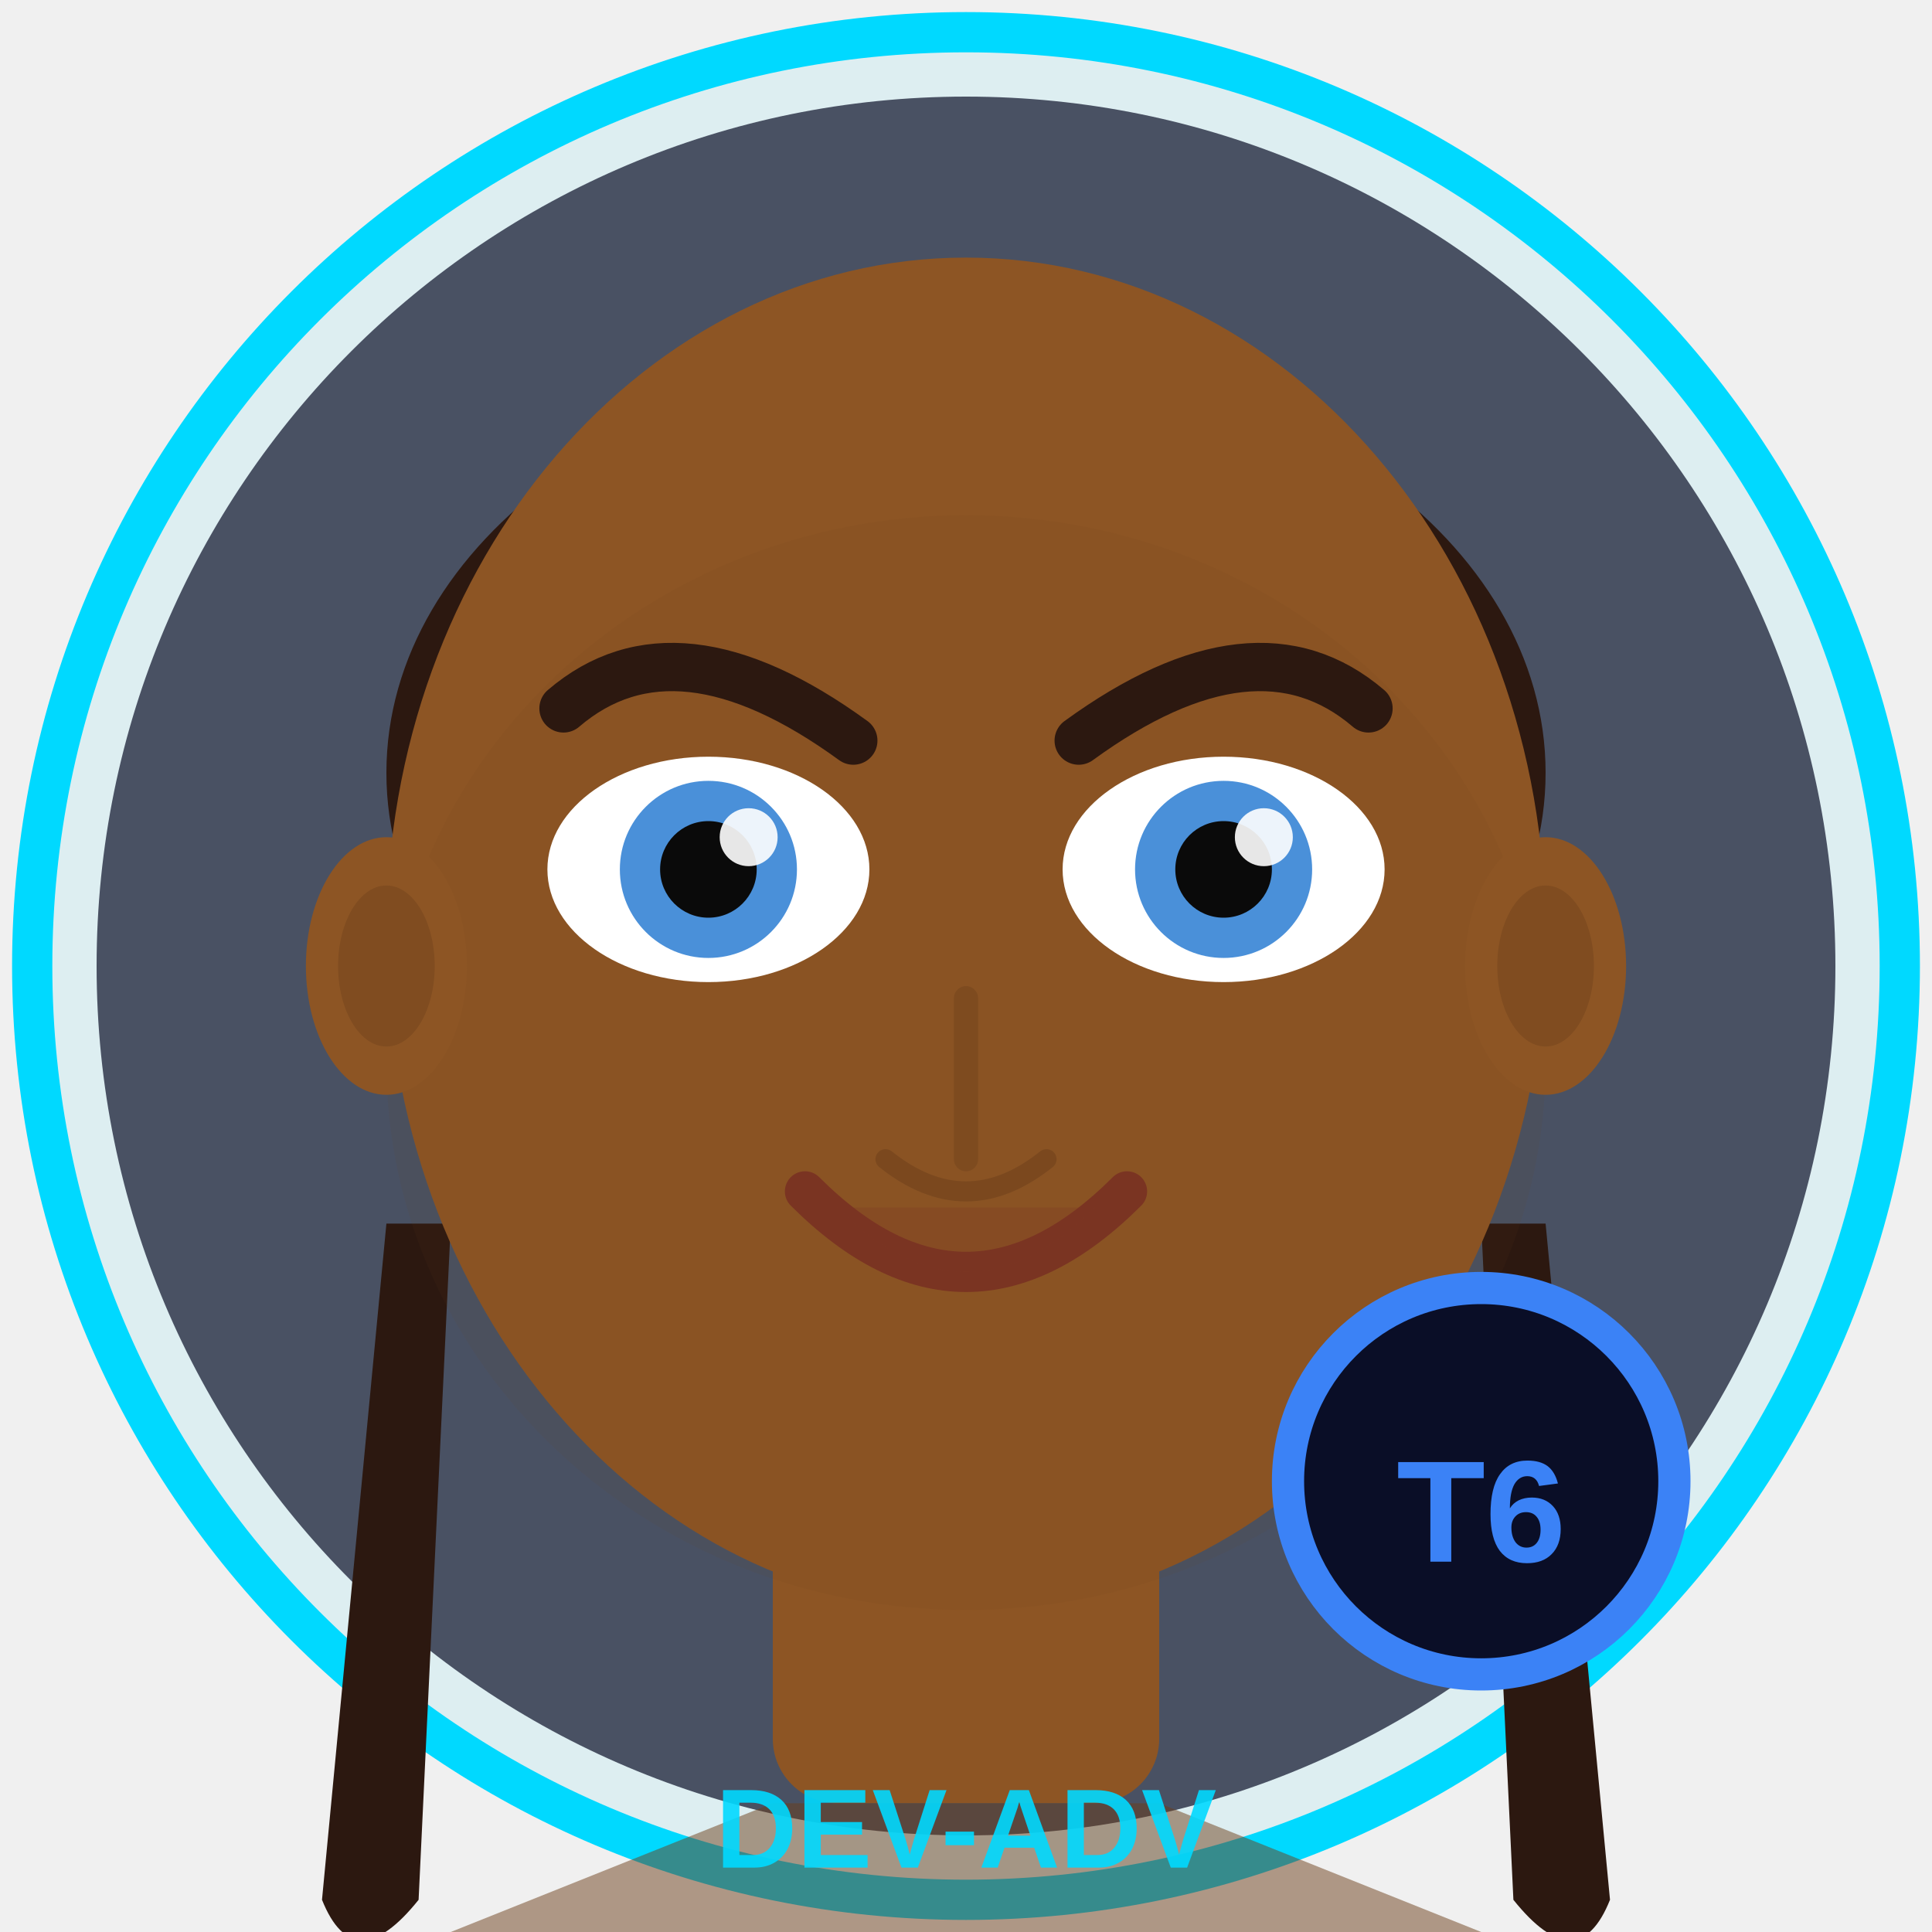
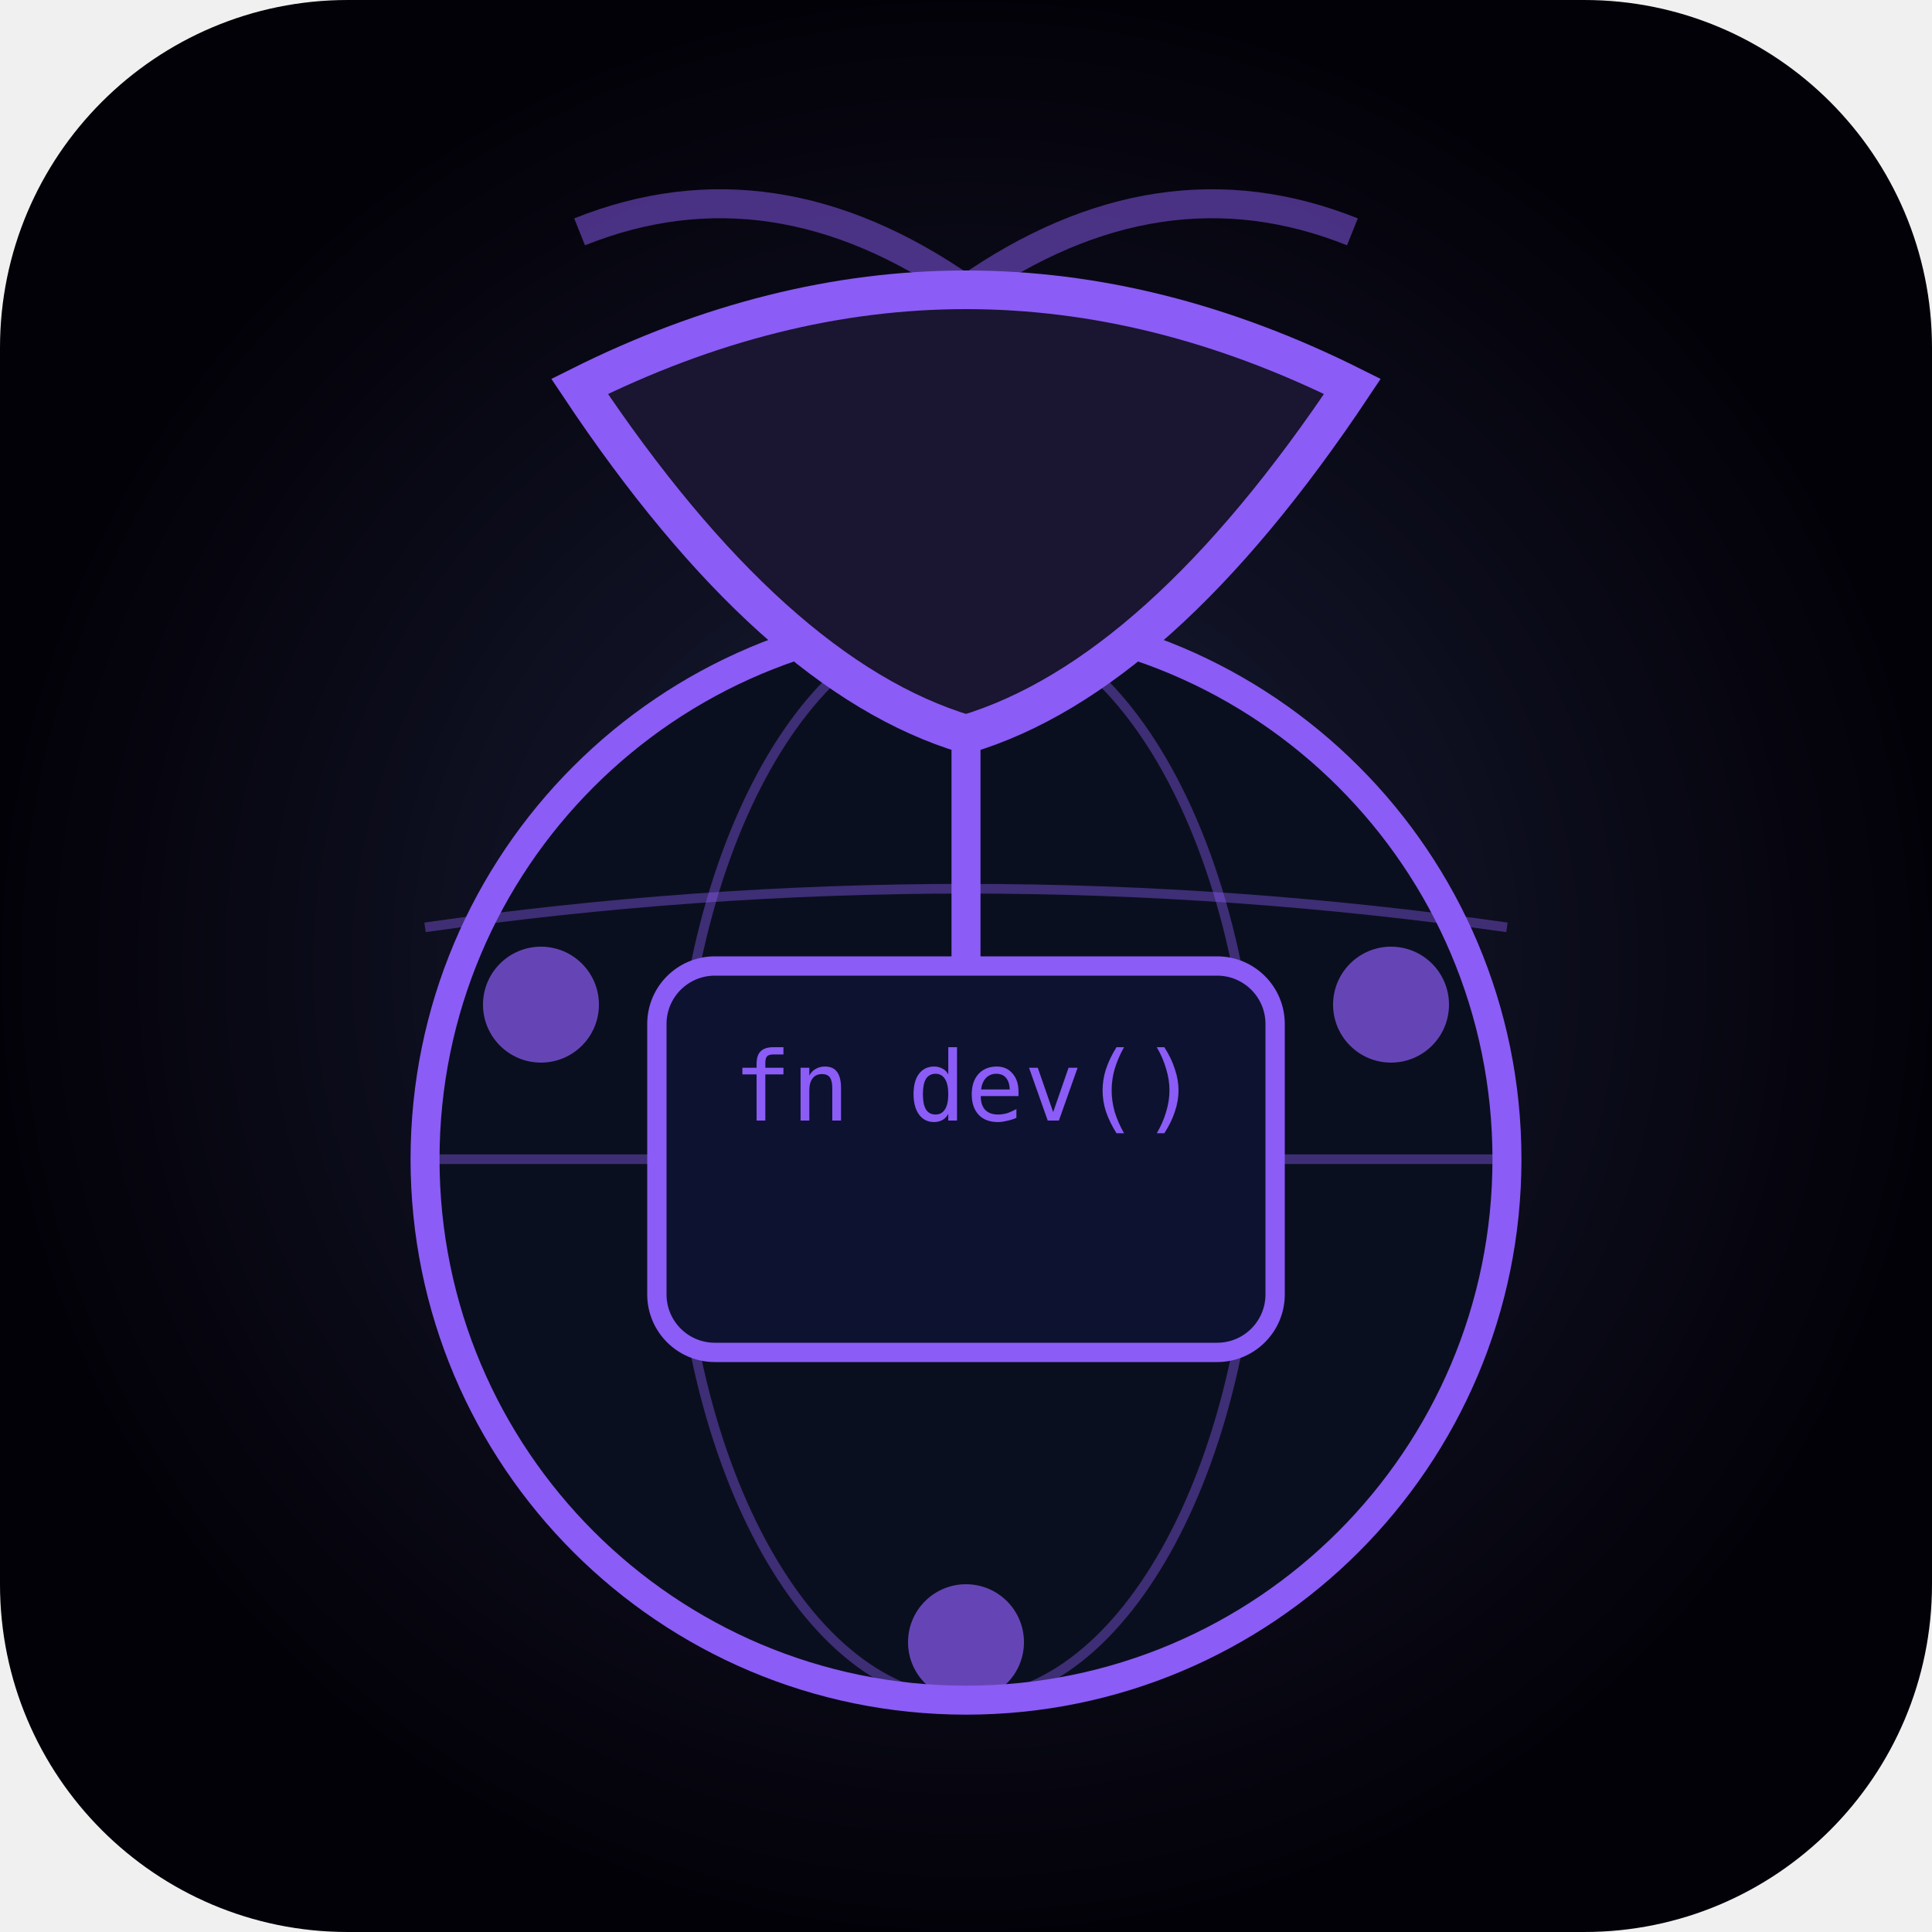
- <svg xmlns="http://www.w3.org/2000/svg" viewBox="0 0 120 120" width="120" height="120" role="img">
-   <circle cx="60" cy="60" r="58" fill="#00D9FF" opacity="0.08" />
-   <circle cx="60" cy="60" r="58" fill="none" stroke="#00D9FF" stroke-width="2.5" />
-   <circle cx="60" cy="60" r="54" fill="#0A0E27" opacity="0.7" />
-   <rect x="48" y="90" width="24" height="22" rx="4" fill="#8D5524" />
-   <rect x="48" y="90" width="24" height="4" rx="0" fill="#6B3E1A" opacity="0.4" />
-   <path d="M28,120 Q28,120 48,112 L72,112 Q92,120 92,120" fill="#6B3E1A" opacity="0.5" />
-   <ellipse cx="60" cy="48" rx="36" ry="26" fill="#2C1810" />
-   <path d="M24,76 L20,118 Q22,123 26,118 L28,76" fill="#2C1810" />
-   <path d="M96,76 L100,118 Q98,123 94,118 L92,76" fill="#2C1810" />
-   <path d="M24,64 Q60,20 96,64" fill="#2C1810" />
-   <ellipse cx="60" cy="58" rx="36" ry="42" fill="#8D5524" />
-   <ellipse cx="60" cy="66" rx="36" ry="34" fill="#6B3E1A" opacity="0.08" />
-   <ellipse cx="24" cy="60" rx="5" ry="8" fill="#8D5524" />
-   <ellipse cx="24" cy="60" rx="3" ry="5" fill="#6B3E1A" opacity="0.4" />
-   <ellipse cx="96" cy="60" rx="5" ry="8" fill="#8D5524" />
-   <ellipse cx="96" cy="60" rx="3" ry="5" fill="#6B3E1A" opacity="0.4" />
-   <path d="M35,44 Q42,38 53,46" fill="none" stroke="#2C1810" stroke-width="3" stroke-linecap="round" />
-   <path d="M67,46 Q78,38 85,44" fill="none" stroke="#2C1810" stroke-width="3" stroke-linecap="round" />
-   <ellipse cx="44" cy="54" rx="10" ry="7" fill="white" />
-   <circle cx="44" cy="54" r="5.5" fill="#4A90D9" />
-   <circle cx="44" cy="54" r="3" fill="#0A0A0A" />
-   <circle cx="46.5" cy="52" r="1.8" fill="white" opacity="0.9" />
-   <ellipse cx="76" cy="54" rx="10" ry="7" fill="white" />
-   <circle cx="76" cy="54" r="5.5" fill="#4A90D9" />
-   <circle cx="76" cy="54" r="3" fill="#0A0A0A" />
-   <circle cx="78.5" cy="52" r="1.8" fill="white" opacity="0.9" />
-   <line x1="60" y1="62" x2="60" y2="72" stroke="#6B3E1A" stroke-width="1.5" stroke-linecap="round" opacity="0.4" />
-   <path d="M55,72 Q60,76 65,72" fill="none" stroke="#6B3E1A" stroke-width="1.25" stroke-linecap="round" opacity="0.5" />
-   <path d="M50,74 Q60,84 70,74" fill="none" stroke="#7A3422" stroke-width="2.5" stroke-linecap="round" />
-   <path d="M52,75 Q60,83 68,75" fill="#7A3422" opacity="0.25" />
-   <circle cx="92" cy="92" r="12" fill="#0A0E27" stroke="#3B82F6" stroke-width="2" />
-   <text x="92" y="97" font-family="'Arial Black',Arial,sans-serif" font-size="9" font-weight="900" fill="#3B82F6" text-anchor="middle">T6</text>
-   <text x="60" y="116" font-family="'Arial',sans-serif" font-size="7" font-weight="600" fill="#00D9FF" text-anchor="middle" opacity="0.9">DEV-ADV</text>
+ <svg xmlns="http://www.w3.org/2000/svg" viewBox="0 0 100 100" width="200" height="200">
+   <defs>
+     <radialGradient id="bg" cx="50%" cy="50%" r="50%">
+       <stop offset="0%" stop-color="#1a1f3a" />
+       <stop offset="100%" stop-color="#030108" />
+     </radialGradient>
+   </defs>
+   <rect width="100" height="100" rx="18" fill="url(#bg)" />
+   <circle cx="50" cy="60" r="28" fill="#0a0f1f" stroke="#8B5CF6" stroke-width="1.5" />
+   <ellipse cx="50" cy="60" rx="15" ry="28" fill="none" stroke="#8B5CF6" stroke-width="0.5" opacity="0.4" />
+   <line x1="22" y1="60" x2="78" y2="60" stroke="#8B5CF6" stroke-width="0.5" opacity="0.4" />
+   <path d="M22,48 Q50,44 78,48" stroke="#8B5CF6" stroke-width="0.5" opacity="0.4" fill="none" />
+   <path d="M30,20 Q50,10 70,20 Q60,35 50,38 Q40,35 30,20 Z" fill="#1a1530" stroke="#8B5CF6" stroke-width="2" />
+   <line x1="50" y1="38" x2="50" y2="50" stroke="#8B5CF6" stroke-width="1.5" />
+   <path d="M50,15 Q40,8 30,12" stroke="#8B5CF6" stroke-width="1.5" fill="none" opacity="0.5" />
+   <path d="M50,15 Q60,8 70,12" stroke="#8B5CF6" stroke-width="1.5" fill="none" opacity="0.5" />
+   <rect x="34" y="50" width="32" height="20" rx="3" fill="#0d1230" stroke="#8B5CF6" stroke-width="1" />
+   <text x="50" y="58" text-anchor="middle" fill="#8B5CF6" font-size="5" font-family="monospace">fn dev()</text>
+   <circle cx="28" cy="52" r="3" fill="#8B5CF6" opacity="0.7" />
+   <circle cx="72" cy="52" r="3" fill="#8B5CF6" opacity="0.7" />
+   <circle cx="50" cy="85" r="3" fill="#8B5CF6" opacity="0.7" />
</svg>
